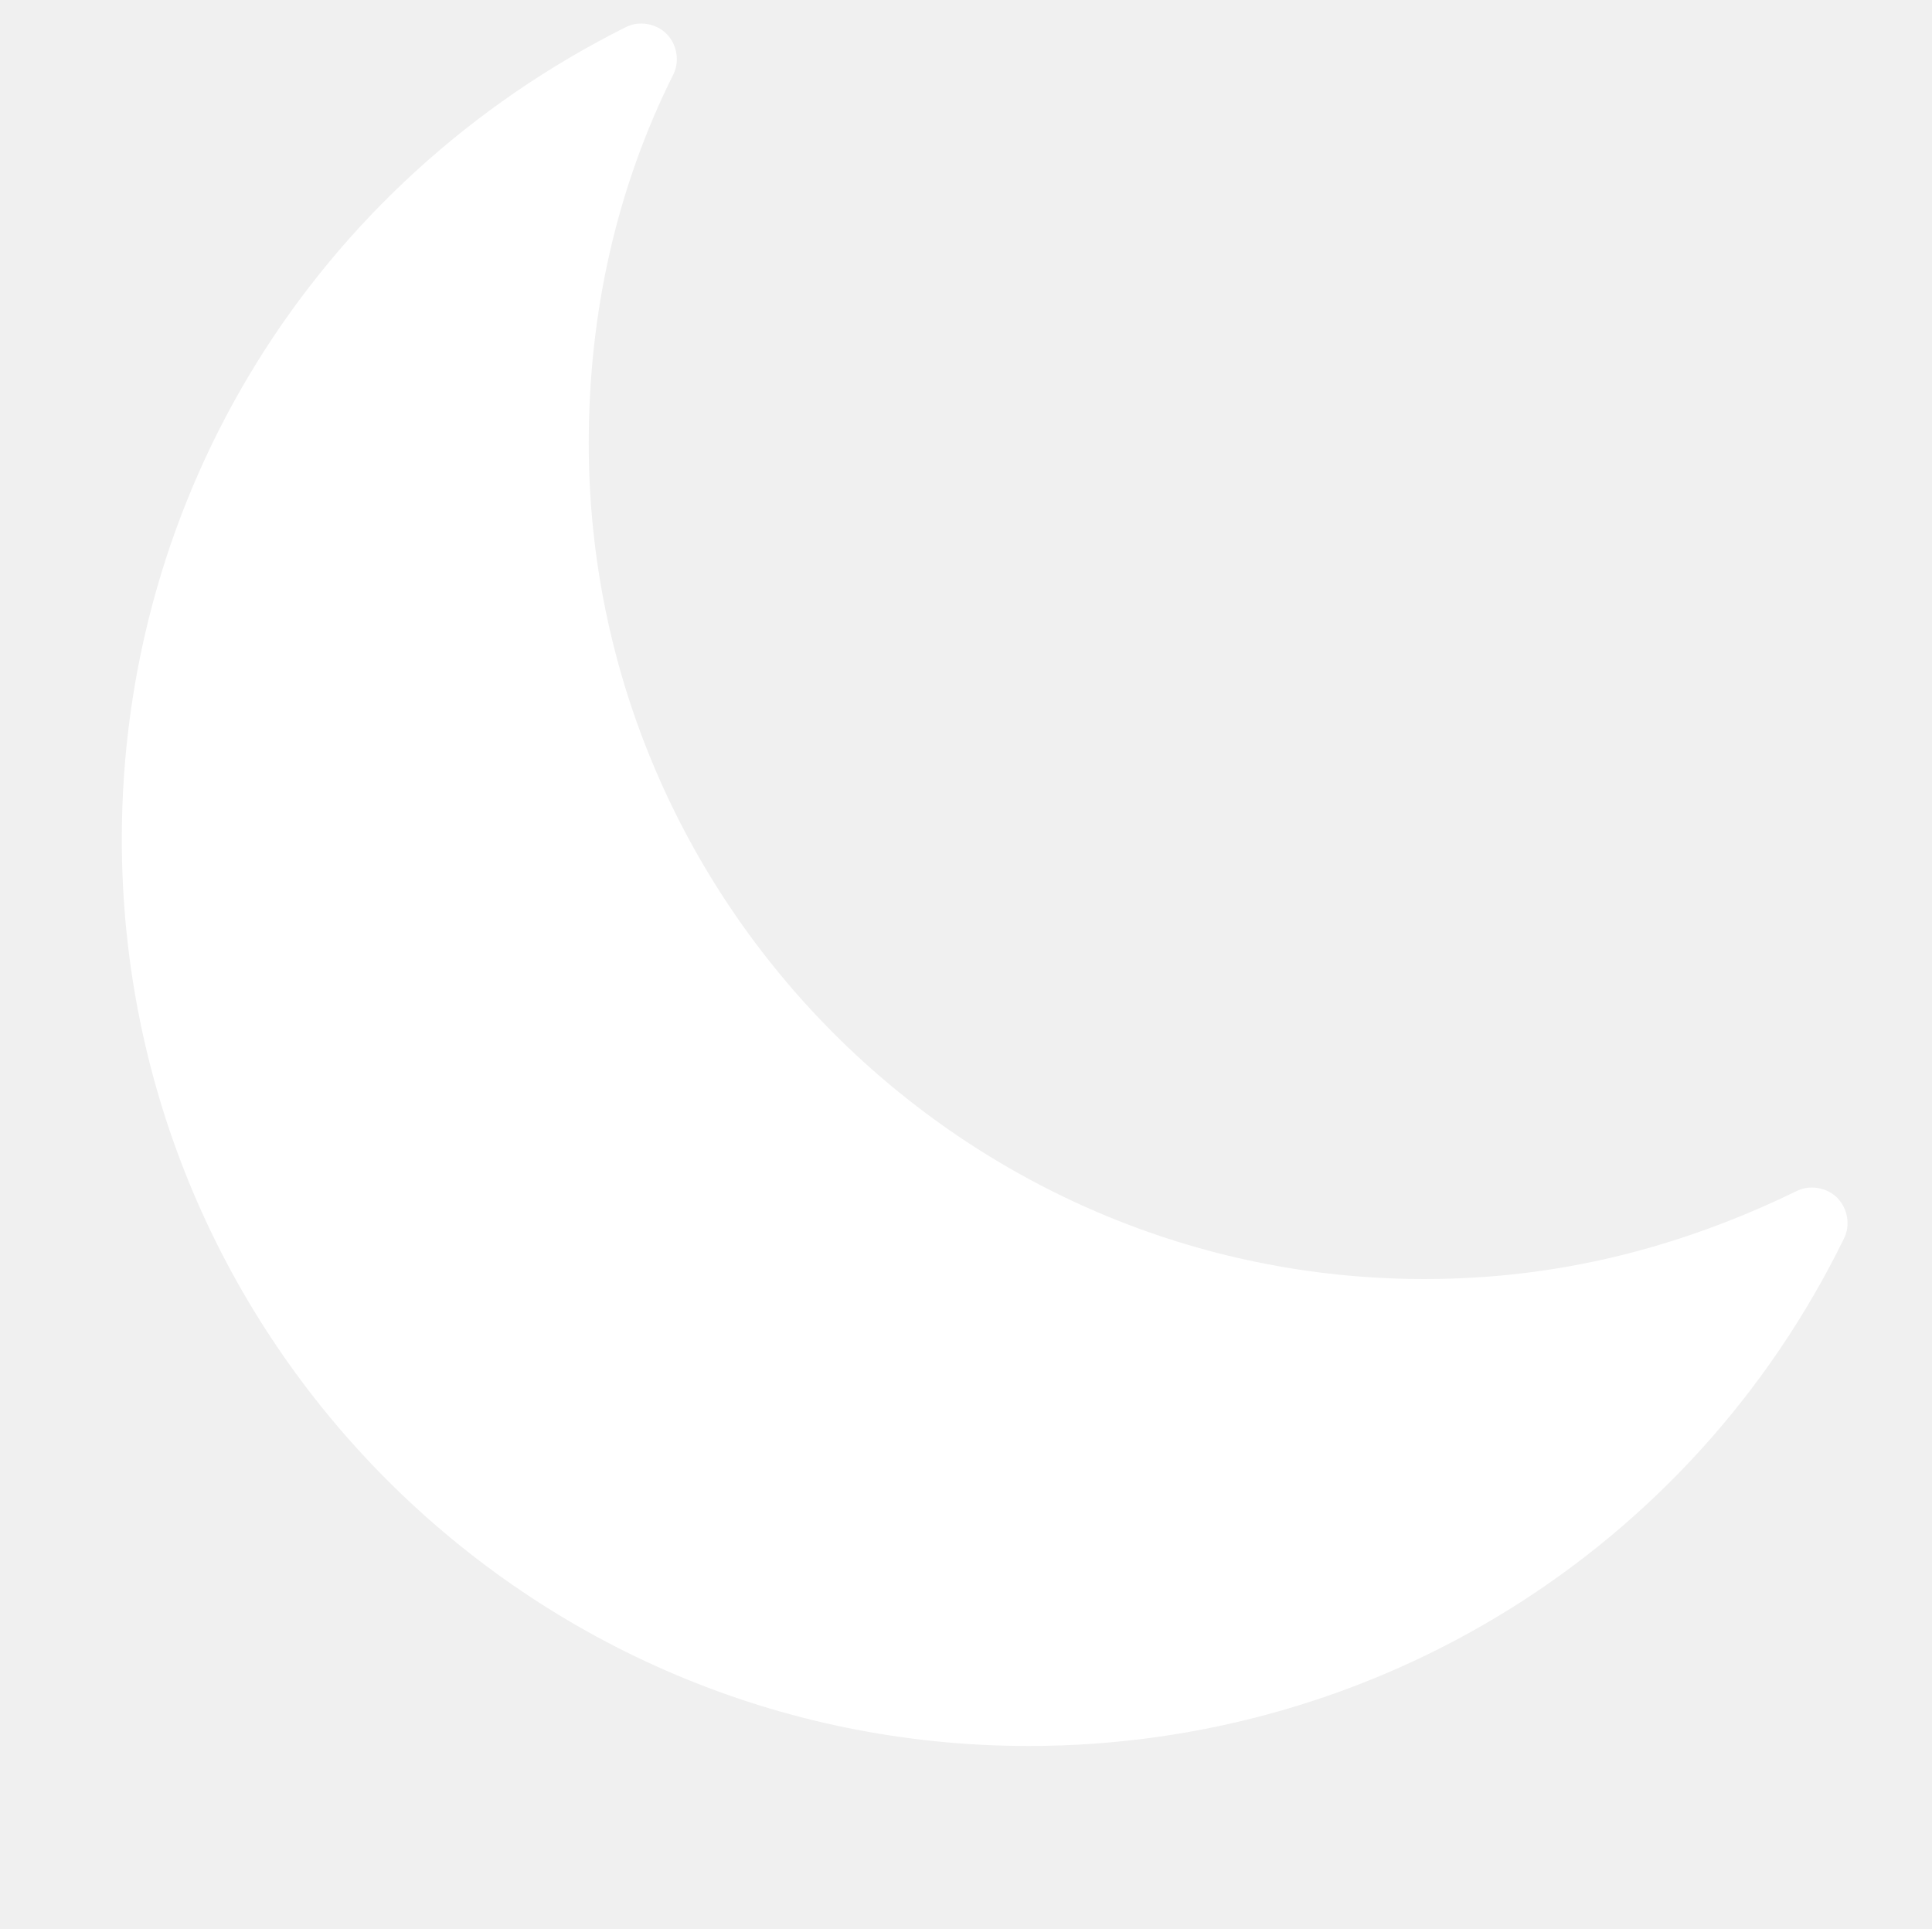
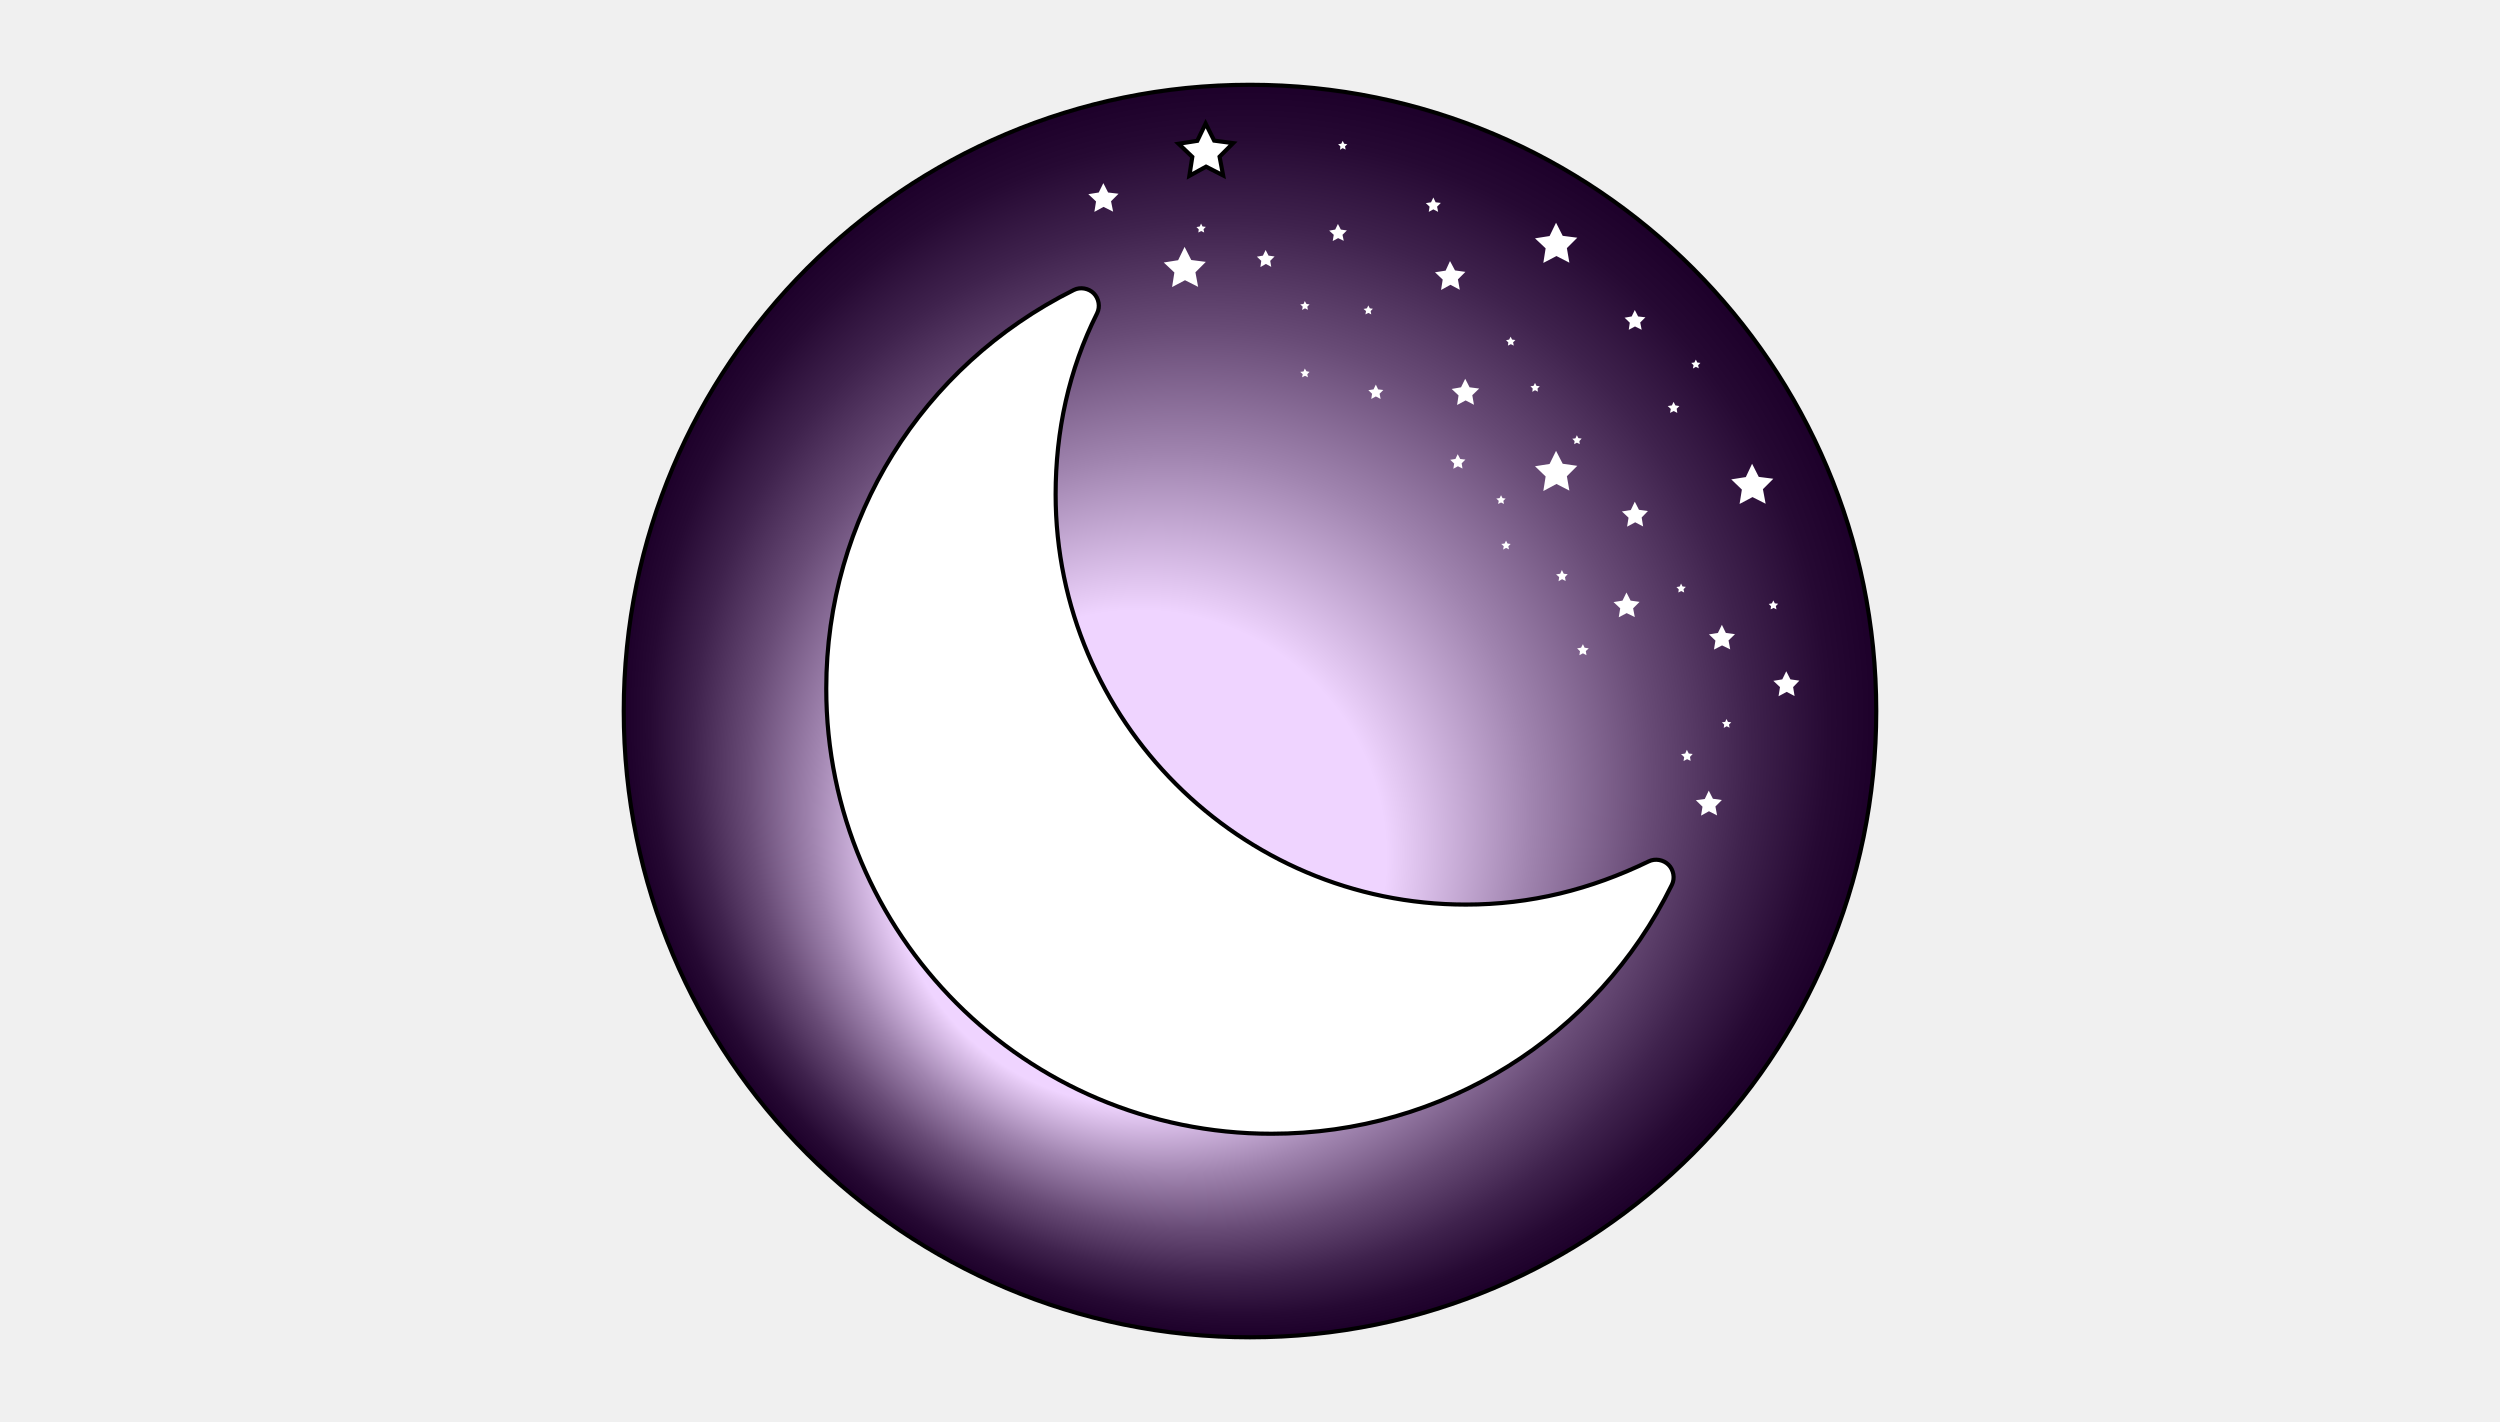
- <svg xmlns="http://www.w3.org/2000/svg" version="1.1" id="Capa_1" x="0px" y="0px" viewBox="0 0 57.1 57" style="enable-background:new 0 0 57.1 57;" xml:space="preserve">
+ <svg xmlns="http://www.w3.org/2000/svg" version="1.1" id="Capa_1" x="0px" y="0px" viewBox="0 0 1200 682.5" style="enable-background:new 0 0 1200 682.5;" xml:space="preserve">
  <style type="text/css">
- 	.st0{fill:#FFFFFF;}
+ 	.st0{fill:url(#SVGID_1_);stroke:#000000;stroke-width:2;stroke-miterlimit:10;}
+ 	.st1{fill:#FFFFFF;stroke:#000000;stroke-width:2;stroke-miterlimit:10;}
+ 	.st2{fill:#FFFFFF;}
</style>
+   <radialGradient id="SVGID_1_" cx="600" cy="341.25" r="300.641" fx="511.819" fy="457.839" gradientUnits="userSpaceOnUse">
+     <stop offset="0.395" style="stop-color:#EFD4FF" />
+     <stop offset="0.413" style="stop-color:#E7CCF6" />
+     <stop offset="0.575" style="stop-color:#A084AF" />
+     <stop offset="0.72" style="stop-color:#684B76" />
+     <stop offset="0.844" style="stop-color:#3F224D" />
+     <stop offset="0.941" style="stop-color:#260933" />
+     <stop offset="1" style="stop-color:#1D002A" />
+   </radialGradient>
+   <circle class="st0" cx="600" cy="341.3" r="300.6" />
  <g>
    <g>
-       <path class="st0" d="M30.4,51.6c-14.8,0-26.8-12-26.8-26.8c0-10.2,5.7-19.4,14.9-24c0.4-0.2,0.9-0.1,1.2,0.2    c0.3,0.3,0.4,0.8,0.2,1.2c-1.7,3.4-2.5,7.1-2.5,10.9c0,13.6,11.1,24.7,24.7,24.7c3.9,0,7.5-0.9,11-2.6c0.4-0.2,0.9-0.1,1.2,0.2    c0.3,0.3,0.4,0.8,0.2,1.2C50,45.8,40.7,51.6,30.4,51.6z" />
+       <path class="st1" d="M610.3,544.2c-118,0-213.7-95.7-213.7-213.7c0-81.3,45.5-154.7,118.8-191.3c3.2-1.6,7.2-0.8,9.6,1.6    c2.4,2.4,3.2,6.4,1.6,9.6c-13.6,27.1-19.9,56.6-19.9,86.9c0,108.4,88.5,196.9,196.9,196.9c31.1,0,59.8-7.2,87.7-20.7    c3.2-1.6,7.2-0.8,9.6,1.6c2.4,2.4,3.2,6.4,1.6,9.6C766.6,497.9,692.5,544.2,610.3,544.2z" />
    </g>
  </g>
+   <polygon class="st1" points="582.8,67.5 591.9,68.7 585.4,75.2 587.1,84.2 578.9,80 570.9,84.4 572.3,75.3 565.7,69 574.7,67.6   578.7,59.3 " />
+   <polygon class="st2" points="700.9,220.3 703.4,220.6 701.6,222.4 702,224.9 699.8,223.8 697.6,225 698,222.5 696.1,220.7   698.6,220.3 699.7,218 " />
+   <polygon class="st2" points="689.1,97.1 691.6,97.4 689.8,99.2 690.3,101.7 688,100.5 685.8,101.7 686.2,99.2 684.4,97.5   686.9,97.1 688,94.8 " />
+   <polygon class="st2" points="661.5,186.9 664,187.2 662.2,189 662.7,191.5 660.4,190.3 658.2,191.5 658.6,189 656.8,187.3   659.3,186.9 660.4,184.6 " />
+   <polygon class="st2" points="750.1,222.6 757.1,223.6 752.1,228.6 753.3,235.5 747.1,232.3 740.8,235.7 741.9,228.7 736.8,223.8   743.8,222.7 746.9,216.4 " />
+   <polygon class="st2" points="750.1,113.2 757.1,114.1 752.1,119.1 753.3,126.1 747.1,122.9 740.8,126.2 741.9,119.2 736.8,114.4   743.8,113.3 746.9,106.9 " />
+   <polygon class="st2" points="844.2,228.9 851.2,229.8 846.2,234.8 847.5,241.8 841.2,238.6 835,241.9 836.1,235 831,230.1 838,229   841,222.6 " />
+   <polygon class="st2" points="810.6,361.7 812.5,361.9 811.2,363.3 811.5,365.2 809.8,364.4 808.1,365.3 808.4,363.4 806.9,362   808.9,361.7 809.7,359.9 " />
+   <polygon class="st2" points="828.4,303.8 832.8,304.4 829.7,307.4 830.5,311.7 826.6,309.8 822.7,311.8 823.4,307.5 820.3,304.5   824.6,303.8 826.5,299.9 " />
+   <polygon class="st2" points="760.6,310.9 762.6,311.2 761.2,312.5 761.5,314.5 759.8,313.6 758.1,314.5 758.4,312.6 757,311.2   758.9,310.9 759.8,309.2 " />
+   <polygon class="st2" points="804.2,194.6 806.1,194.9 804.8,196.2 805.1,198.2 803.4,197.3 801.6,198.2 802,196.3 800.5,194.9   802.5,194.6 803.3,192.9 " />
+   <polygon class="st2" points="750.6,275.4 752.5,275.6 751.2,277 751.5,278.9 749.8,278 748.1,279 748.4,277 746.9,275.7   748.9,275.4 749.7,273.6 " />
+   <polygon class="st2" points="786.7,244.7 791,245.3 788,248.4 788.7,252.7 784.9,250.7 781,252.8 781.7,248.5 778.5,245.5   782.8,244.8 784.7,240.8 " />
+   <polygon class="st2" points="782.7,288.3 787,288.9 783.9,292 784.7,296.2 780.8,294.3 777,296.3 777.7,292 774.5,289 778.8,288.3   780.7,284.4 " />
+   <polygon class="st2" points="859.4,326.1 863.7,326.7 860.7,329.8 861.4,334.1 857.6,332.1 853.7,334.2 854.4,329.8 851.2,326.8   855.5,326.1 857.4,322.2 " />
+   <polygon class="st2" points="822.2,383.4 826.5,384 823.4,387.1 824.2,391.4 820.3,389.4 816.5,391.5 817.2,387.2 814,384.1   818.3,383.5 820.2,379.5 " />
+   <polygon class="st2" points="571.8,124.8 578.8,125.7 573.8,130.7 575.1,137.7 568.8,134.5 562.6,137.8 563.7,130.8 558.6,126   565.5,124.9 568.6,118.5 " />
+   <polygon class="st2" points="698.4,129.8 703.4,130.5 699.8,134.1 700.7,139.1 696.2,136.7 691.7,139.2 692.5,134.2 688.8,130.7   693.9,129.9 696,125.3 " />
+   <polygon class="st2" points="531.9,92.4 536.9,93 533.3,96.6 534.3,101.6 529.7,99.3 525.3,101.7 526.1,96.7 522.4,93.2 527.4,92.4   529.6,87.9 " />
+   <polygon class="st2" points="608.9,122.7 611.8,123.1 609.7,125.2 610.2,128.1 607.6,126.7 605,128.2 605.4,125.2 603.3,123.2   606.2,122.7 607.5,120 " />
+   <polygon class="st2" points="643.6,110.2 646.5,110.6 644.4,112.7 645,115.6 642.3,114.3 639.7,115.7 640.2,112.7 638,110.7   640.9,110.2 642.2,107.5 " />
+   <polygon class="st2" points="786.3,151.9 789.8,152.3 787.3,154.8 788,158.3 784.8,156.7 781.8,158.3 782.3,154.9 779.8,152.5   783.2,151.9 784.7,148.8 " />
+   <polygon class="st2" points="737.5,185.2 739.1,185.4 738,186.5 738.2,188 736.8,187.3 735.5,188.1 735.7,186.5 734.6,185.4   736.1,185.2 736.8,183.8 " />
+   <polygon class="st2" points="757.6,210.3 759.2,210.5 758.1,211.7 758.3,213.2 756.9,212.5 755.6,213.2 755.8,211.7 754.7,210.6   756.2,210.4 756.9,208.9 " />
+   <polygon class="st2" points="725.8,163 727.4,163.2 726.3,164.3 726.6,165.9 725.2,165.2 723.8,165.9 724,164.4 722.9,163.3   724.4,163 725.1,161.6 " />
+   <polygon class="st2" points="657.5,148 659,148.2 657.9,149.3 658.2,150.9 656.8,150.2 655.4,150.9 655.7,149.3 654.5,148.3   656.1,148 656.8,146.6 " />
+   <polygon class="st2" points="814.7,174 816.2,174.2 815.1,175.3 815.4,176.8 814,176.1 812.6,176.9 812.9,175.3 811.8,174.2   813.3,174 814,172.6 " />
+   <polygon class="st2" points="851.9,289.6 853.5,289.8 852.4,290.9 852.7,292.5 851.3,291.8 849.9,292.5 850.1,291 849,289.9   850.5,289.6 851.2,288.2 " />
+   <polygon class="st2" points="807.6,281.5 809.2,281.7 808.1,282.8 808.4,284.4 807,283.7 805.6,284.4 805.8,282.9 804.7,281.8   806.3,281.5 806.9,280.1 " />
+   <polygon class="st2" points="829.4,346.5 831,346.7 829.9,347.8 830.2,349.3 828.8,348.6 827.4,349.4 827.6,347.8 826.5,346.7   828.1,346.5 828.7,345.1 " />
+   <polygon class="st2" points="627.1,145.9 628.6,146.1 627.5,147.2 627.8,148.7 626.4,148 625,148.8 625.3,147.2 624.1,146.1   625.7,145.9 626.3,144.5 " />
+   <polygon class="st2" points="577.2,108.7 578.8,108.9 577.7,110 578,111.6 576.6,110.9 575.2,111.6 575.4,110.1 574.3,109   575.9,108.7 576.5,107.3 " />
+   <polygon class="st2" points="645.2,69 646.7,69.2 645.6,70.3 645.9,71.8 644.5,71.1 643.2,71.9 643.4,70.3 642.3,69.2 643.8,69   644.5,67.6 " />
+   <polygon class="st2" points="721.2,239.1 722.7,239.3 721.6,240.4 721.9,241.9 720.5,241.2 719.1,241.9 719.4,240.4 718.2,239.3   719.8,239.1 720.5,237.7 " />
+   <polygon class="st2" points="723.6,260.9 725.1,261.1 724,262.2 724.3,263.7 722.9,263 721.5,263.8 721.8,262.2 720.6,261.1   722.2,260.9 722.9,259.5 " />
+   <polygon class="st2" points="627.1,178.2 628.6,178.5 627.5,179.6 627.8,181.1 626.4,180.4 625,181.1 625.3,179.6 624.1,178.5   625.7,178.3 626.3,176.9 " />
+   <polygon class="st2" points="705.4,185.9 710,186.5 706.7,189.7 707.5,194.3 703.5,192.2 699.4,194.4 700.1,189.8 696.8,186.7   701.3,185.9 703.3,181.8 " />
</svg>
